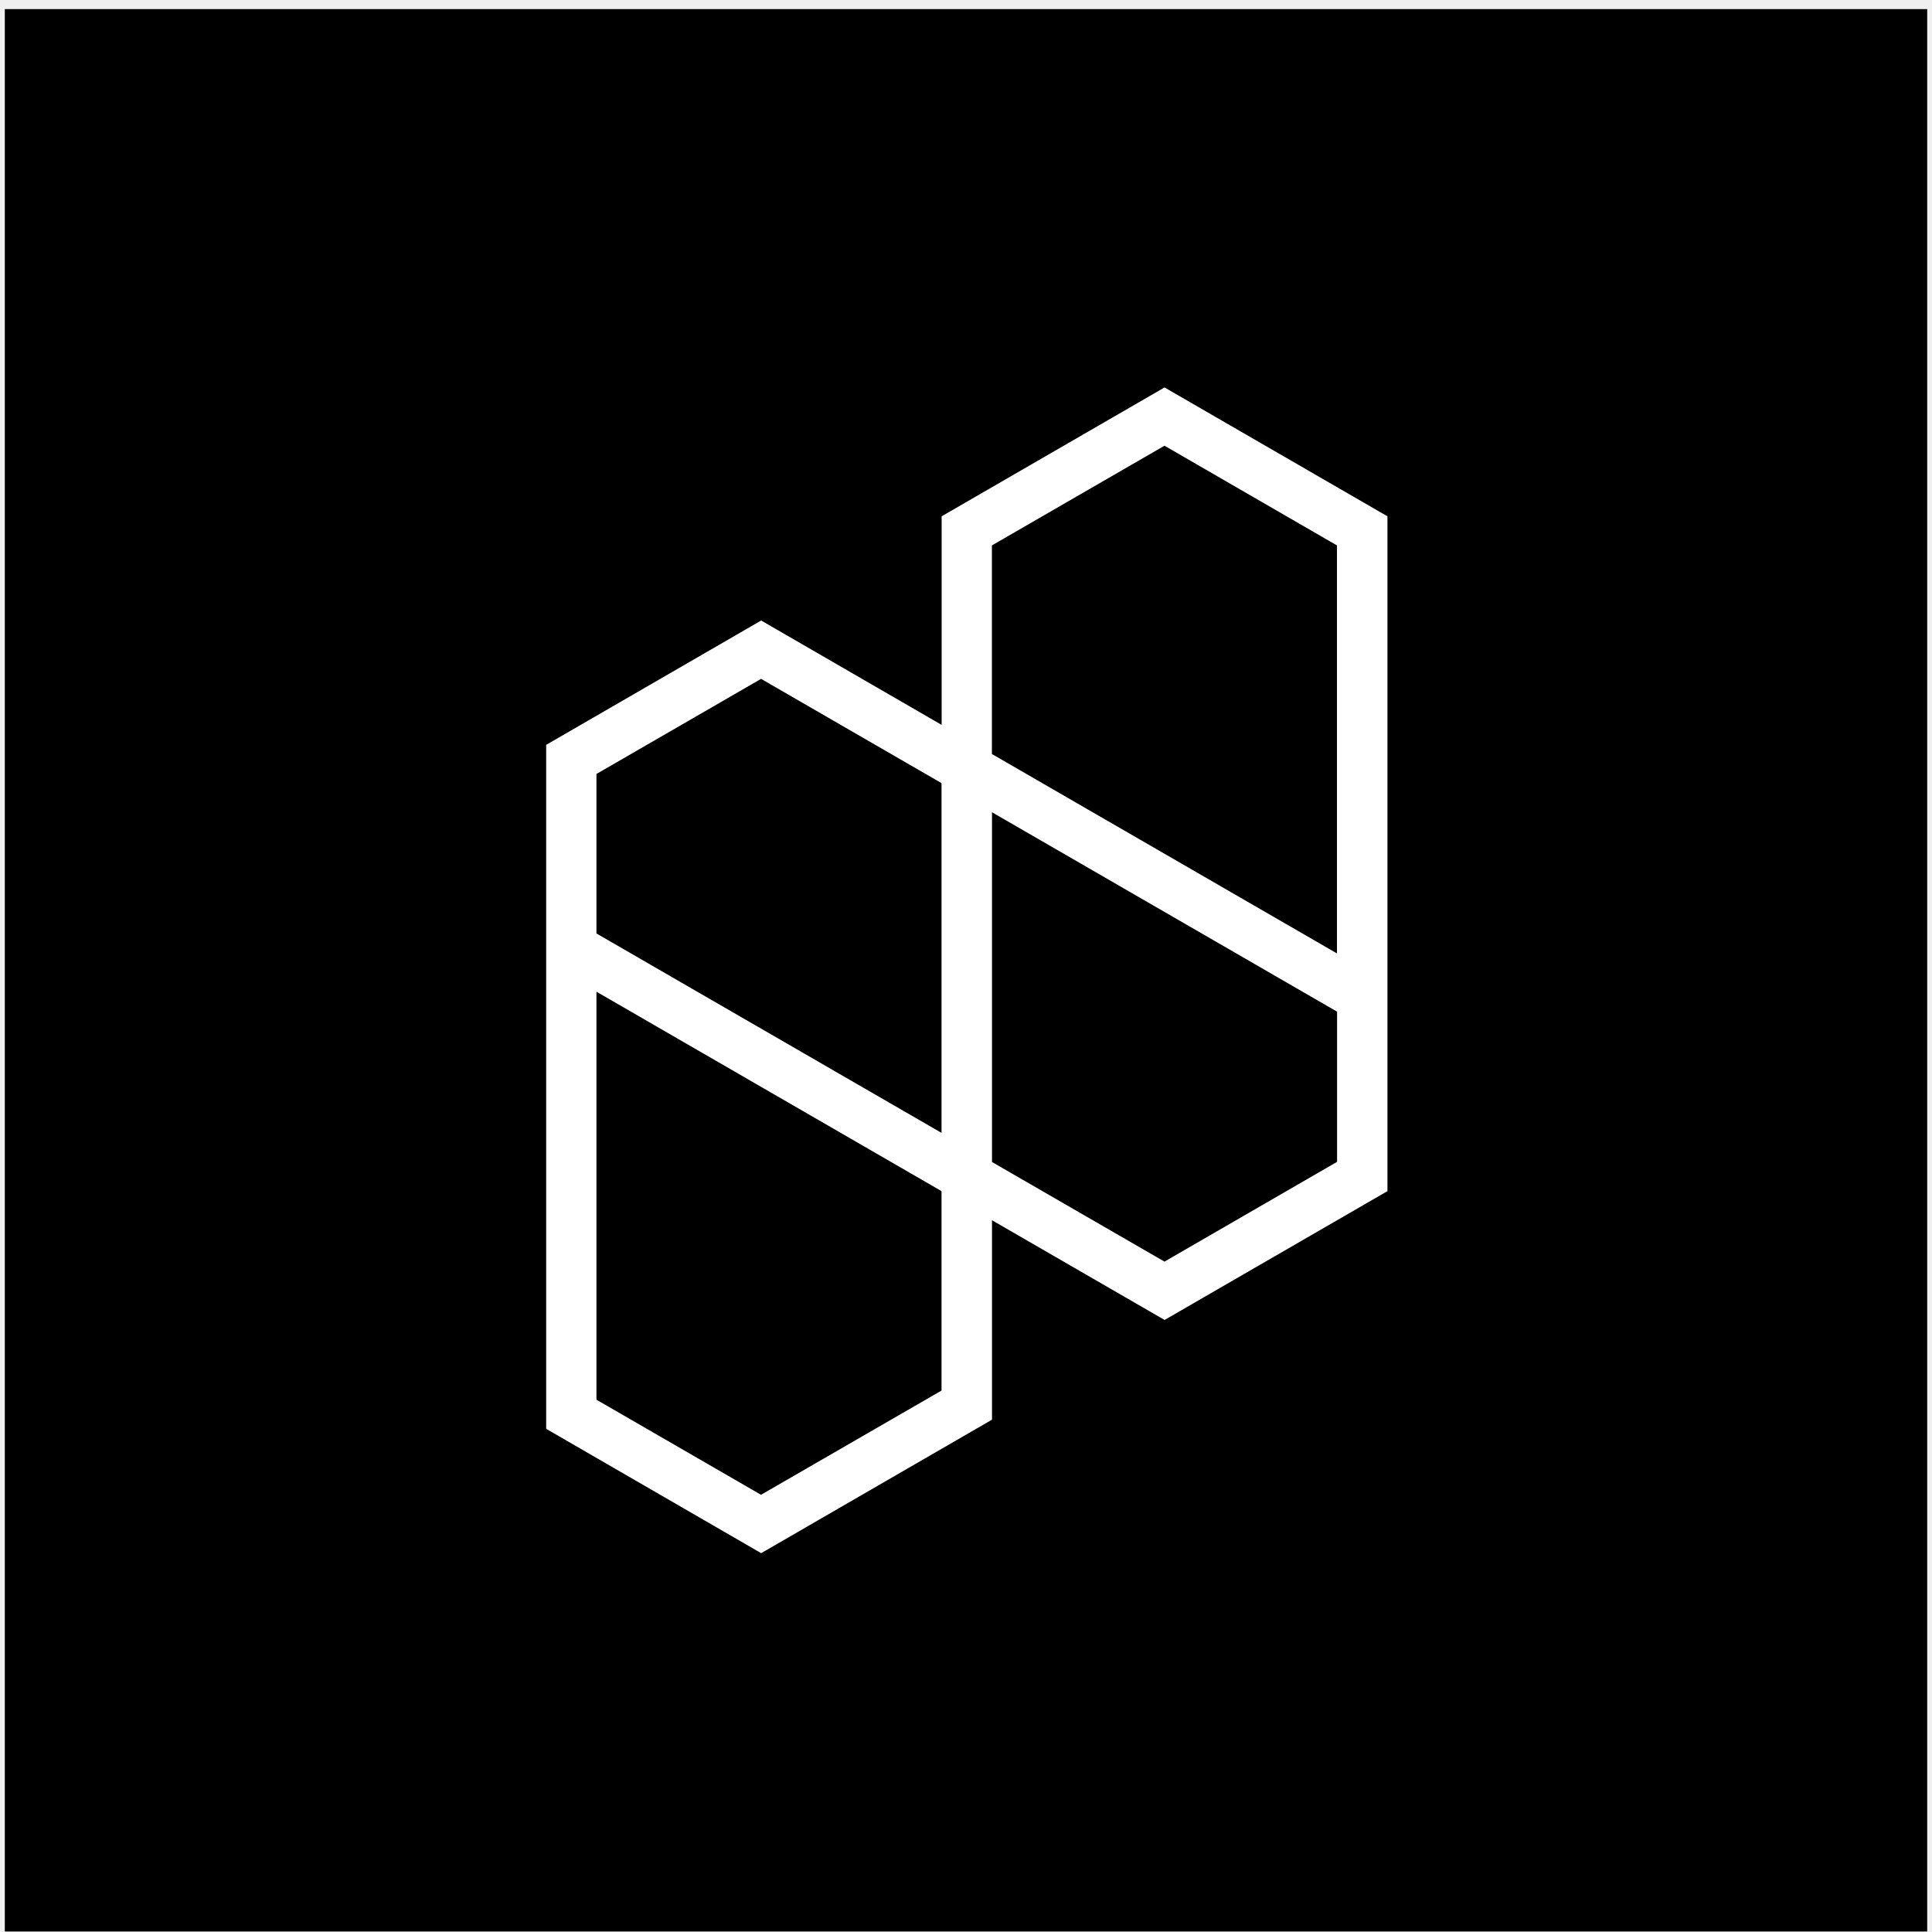
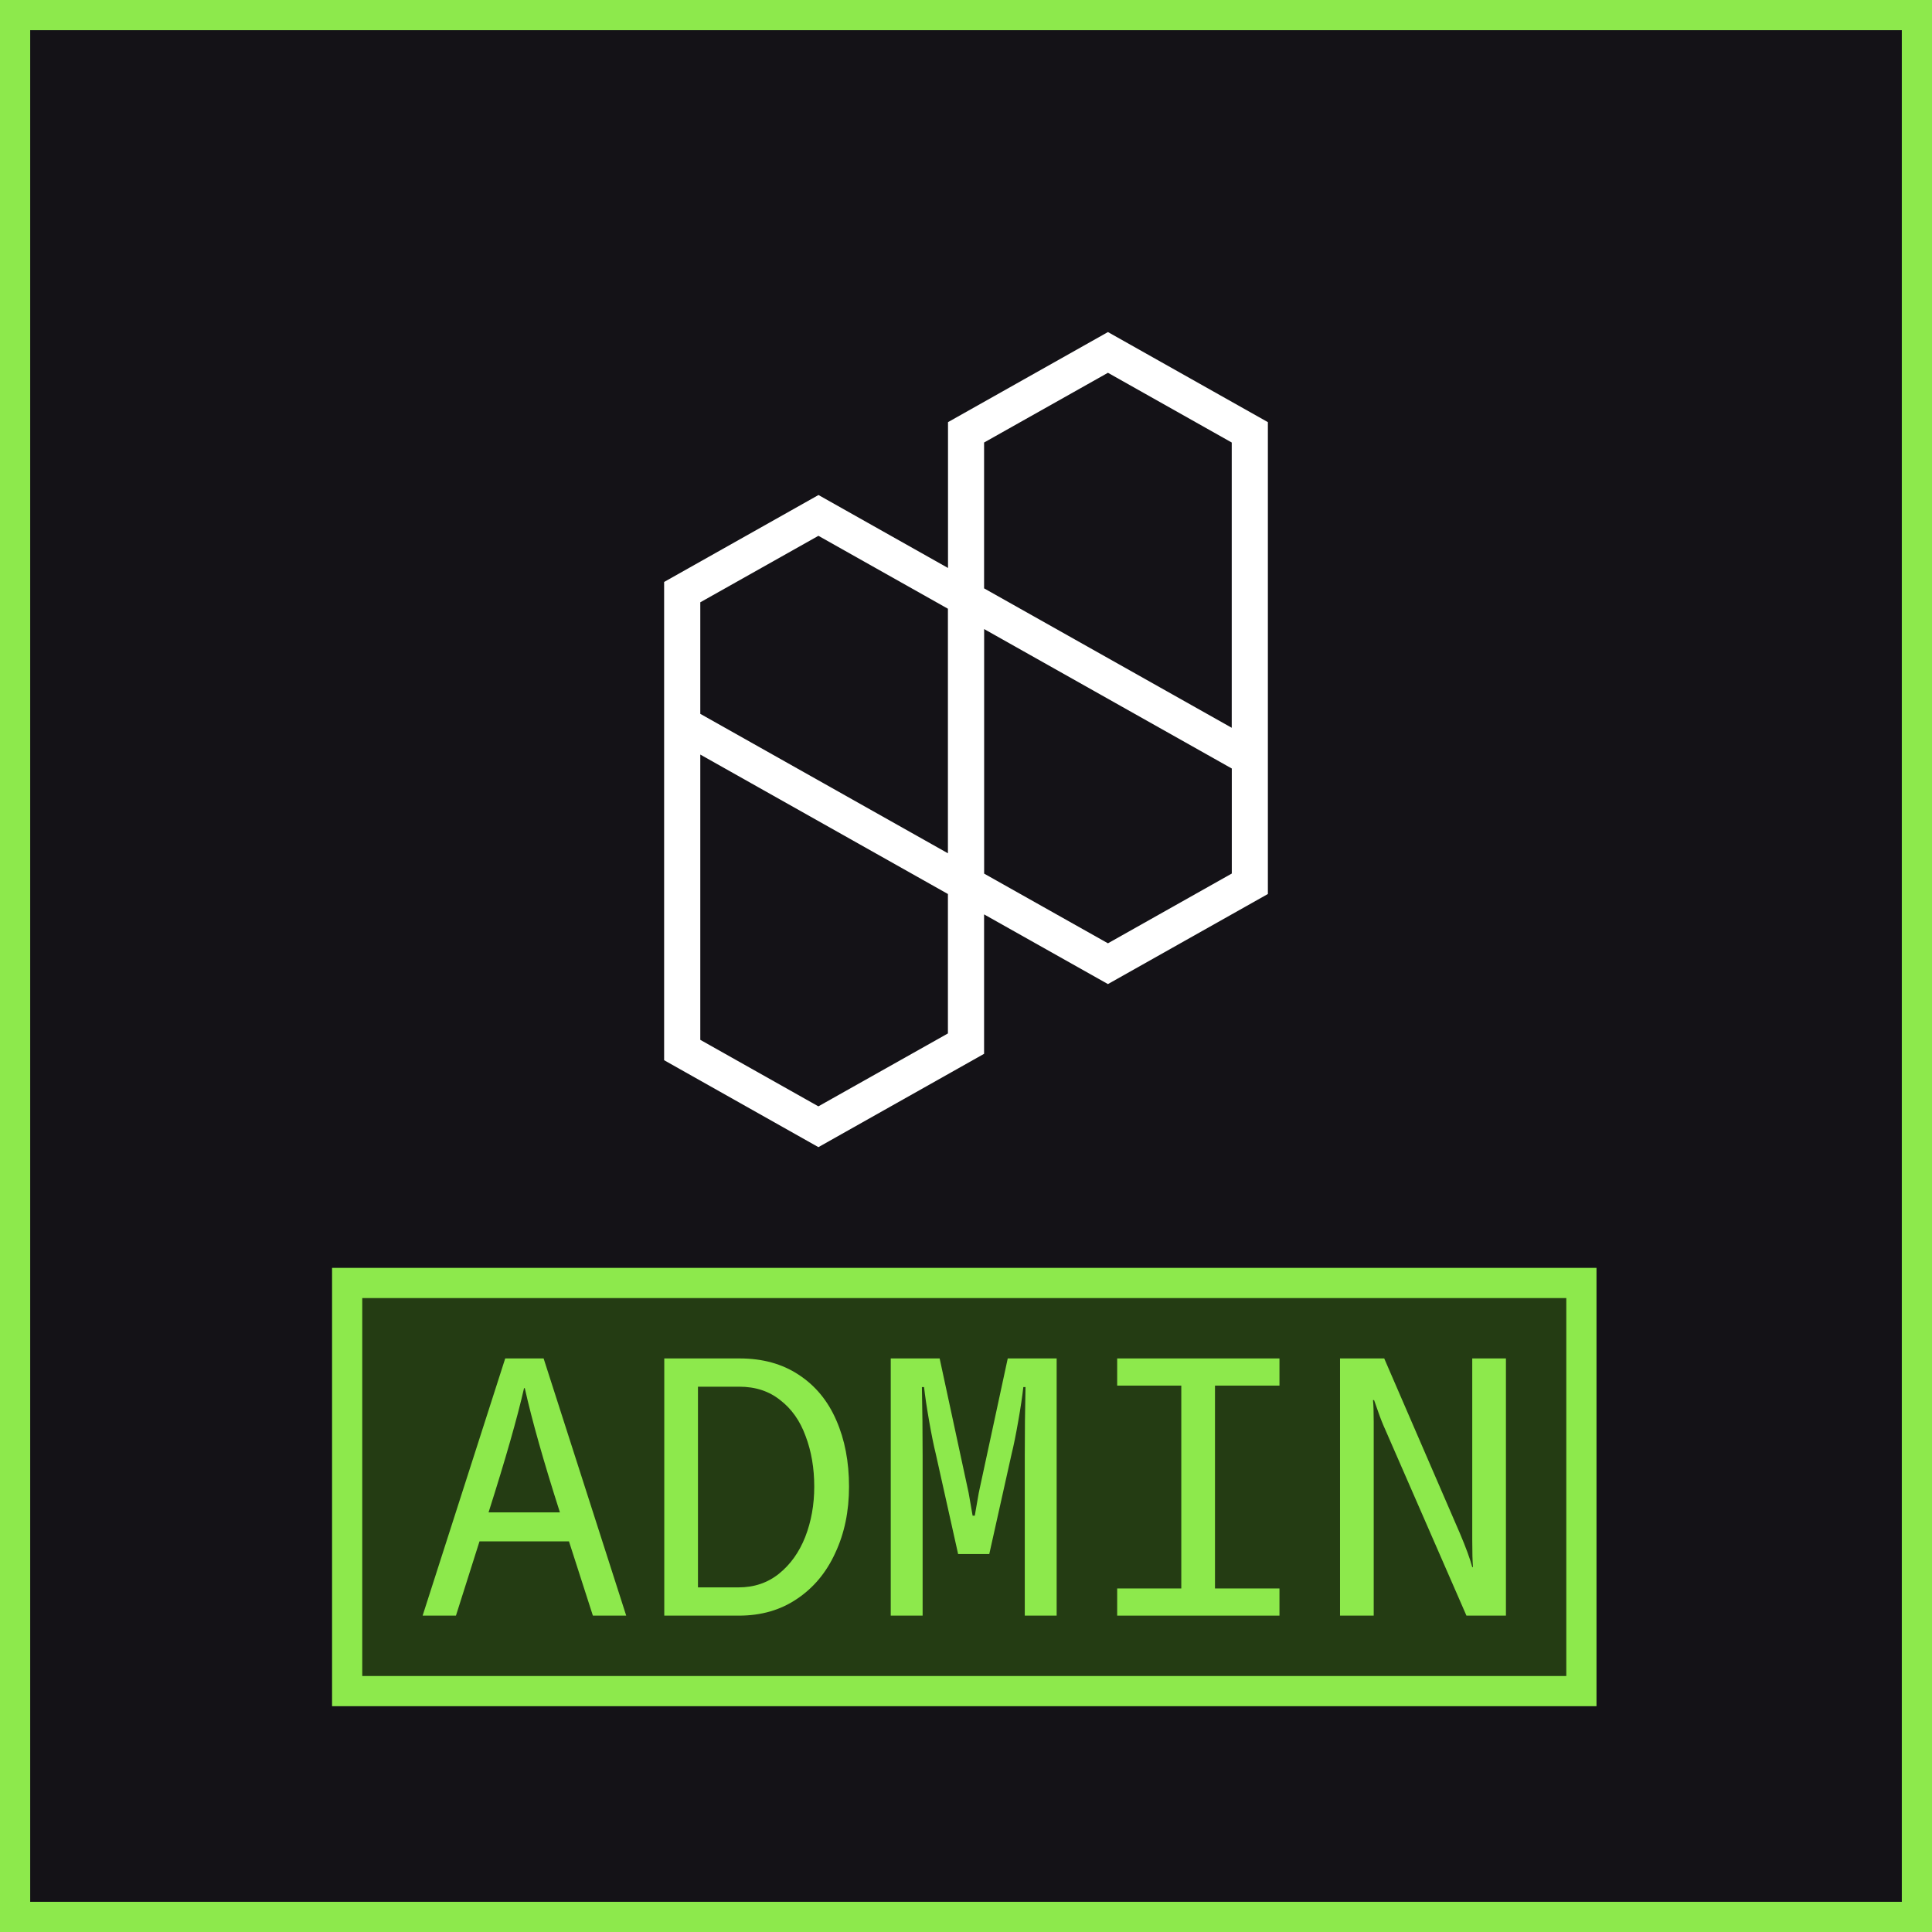
- <svg xmlns="http://www.w3.org/2000/svg" width="201" height="201" viewBox="0 0 201 201" fill="none">
-   <rect width="200" height="200" transform="translate(0.5 0.947754)" fill="black" />
-   <path d="M121.15 40.312L97.965 53.715V75.415L79.196 64.56H79.185L56.823 77.492V148.651L79.185 161.584H79.196L103.205 147.699V126.951L121.161 137.325L144.346 123.922V53.715L121.161 40.312H121.15ZM62.053 80.522L79.174 70.63H79.185L97.954 81.474V117.862L62.053 97.115V80.522ZM97.954 144.669L79.174 155.514L62.053 145.622V103.174L97.954 123.922V144.669ZM139.095 120.881L121.15 131.255L103.205 120.892V84.504L139.106 105.251V120.881H139.095ZM139.095 99.192L103.194 78.445V56.745L121.15 46.371L139.095 56.745V99.192Z" fill="white" />
+ <svg xmlns="http://www.w3.org/2000/svg" width="64" height="64" viewBox="0 0 64 64" fill="none">
+   <rect x="0.5" y="0.5" width="63" height="63" fill="#141217" />
+   <rect x="0.5" y="0.5" width="63" height="63" stroke="#8DE94C" />
+   <path d="M36.702 11L31.404 13.984V18.815L27.115 16.399H27.112L22 19.278V35.121L27.11 38H27.112L32.599 34.909V30.29L36.702 32.599L42 29.615V13.984L36.702 11ZM23.198 19.952L27.11 17.75H27.112L31.401 20.165V28.266L23.198 23.647V19.952ZM31.401 34.234L27.11 36.649L23.198 34.446V24.996L31.401 29.615V34.234V34.234ZM40.803 28.938L36.702 31.248L32.601 28.94V20.839L40.805 25.458V28.938H40.803ZM40.803 24.109L32.599 19.49V14.659L36.702 12.349L40.803 14.659V24.109Z" fill="white" />
+   <rect x="11.5" y="42.5" width="40.886" height="13.52" fill="#243C13" />
+   <rect x="11.5" y="42.5" width="40.886" height="13.52" stroke="#8DE94C" />
+   <path d="M18.848 51.06H15.884L15.104 53.52H14L16.736 45H18.008L20.744 53.52H19.64L18.848 51.06ZM17.36 45.984C17.136 46.968 16.744 48.34 16.184 50.1H18.548C18.012 48.428 17.624 47.056 17.384 45.984H17.36Z" fill="#8DE94C" />
+   <path d="M22.005 45H24.501C25.261 45 25.913 45.18 26.457 45.54C27.009 45.9 27.425 46.404 27.705 47.052C27.985 47.692 28.125 48.424 28.125 49.248C28.125 50.064 27.973 50.796 27.669 51.444C27.373 52.092 26.949 52.6 26.397 52.968C25.853 53.336 25.213 53.52 24.477 53.52H22.005V45ZM24.465 52.584C24.985 52.584 25.433 52.432 25.809 52.128C26.185 51.824 26.473 51.42 26.673 50.916C26.873 50.404 26.973 49.848 26.973 49.248C26.973 48.632 26.877 48.072 26.685 47.568C26.501 47.064 26.221 46.668 25.845 46.38C25.477 46.084 25.025 45.936 24.489 45.936H23.121V52.584H24.465Z" fill="#8DE94C" />
+   <path d="M32.771 51.48H31.739L30.995 48.144C30.931 47.888 30.859 47.532 30.779 47.076C30.699 46.62 30.643 46.244 30.611 45.948H30.539C30.555 46.668 30.563 47.428 30.563 48.228V53.52H29.507V45H31.127L32.087 49.452L32.219 50.208H32.291L32.423 49.452L33.383 45H35.003V53.52H33.947V48.228C33.947 47.428 33.955 46.668 33.971 45.948H33.899C33.867 46.244 33.811 46.62 33.731 47.076C33.651 47.532 33.579 47.888 33.515 48.144L32.771 51.48Z" fill="#8DE94C" />
+   <path d="M40.248 45.9V52.62H42.384V53.52H37.008V52.62H39.132V45.9H37.008V45H42.384V45.9H40.248Z" fill="#8DE94C" />
+   <path d="M48.362 50.796C48.562 51.268 48.698 51.64 48.77 51.912H48.794C48.778 51.72 48.77 51.416 48.77 51V45H49.886V53.52H48.578L45.902 47.388C45.814 47.196 45.734 46.996 45.662 46.788C45.59 46.58 45.542 46.444 45.518 46.38H45.482C45.498 46.532 45.506 46.776 45.506 47.112V53.52H44.39V45H45.854L48.362 50.796Z" fill="#8DE94C" />
</svg>
